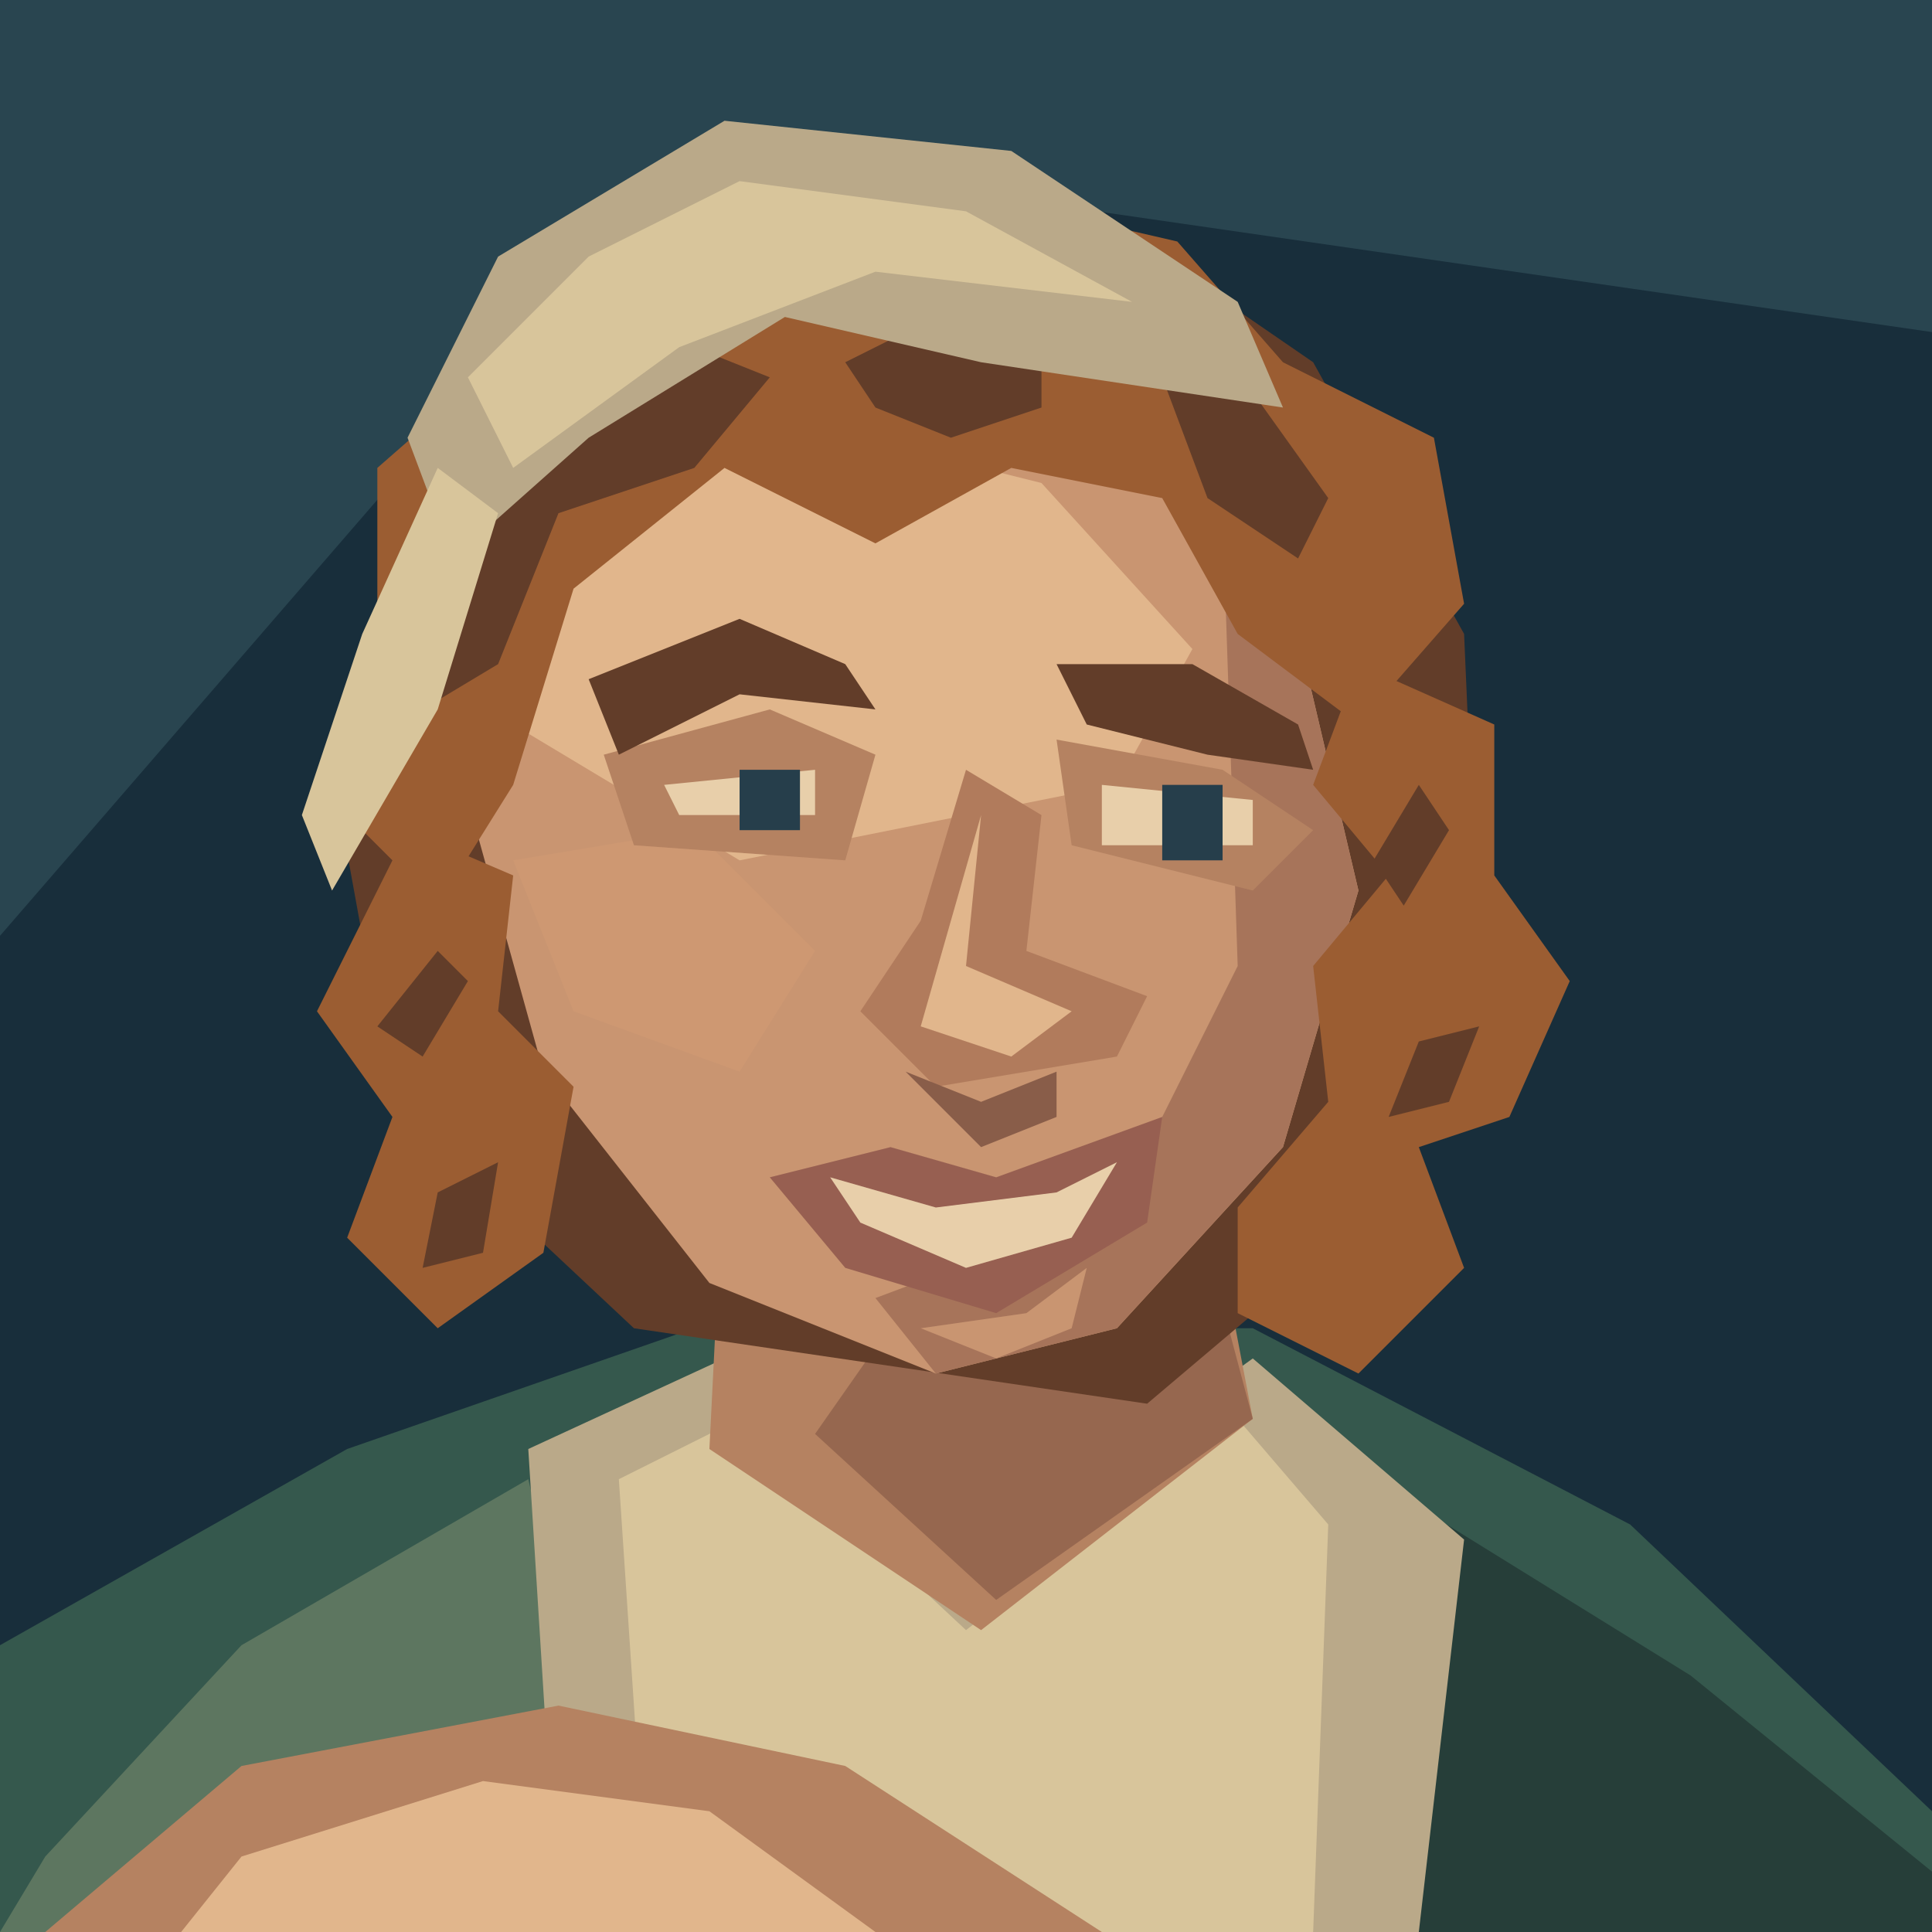
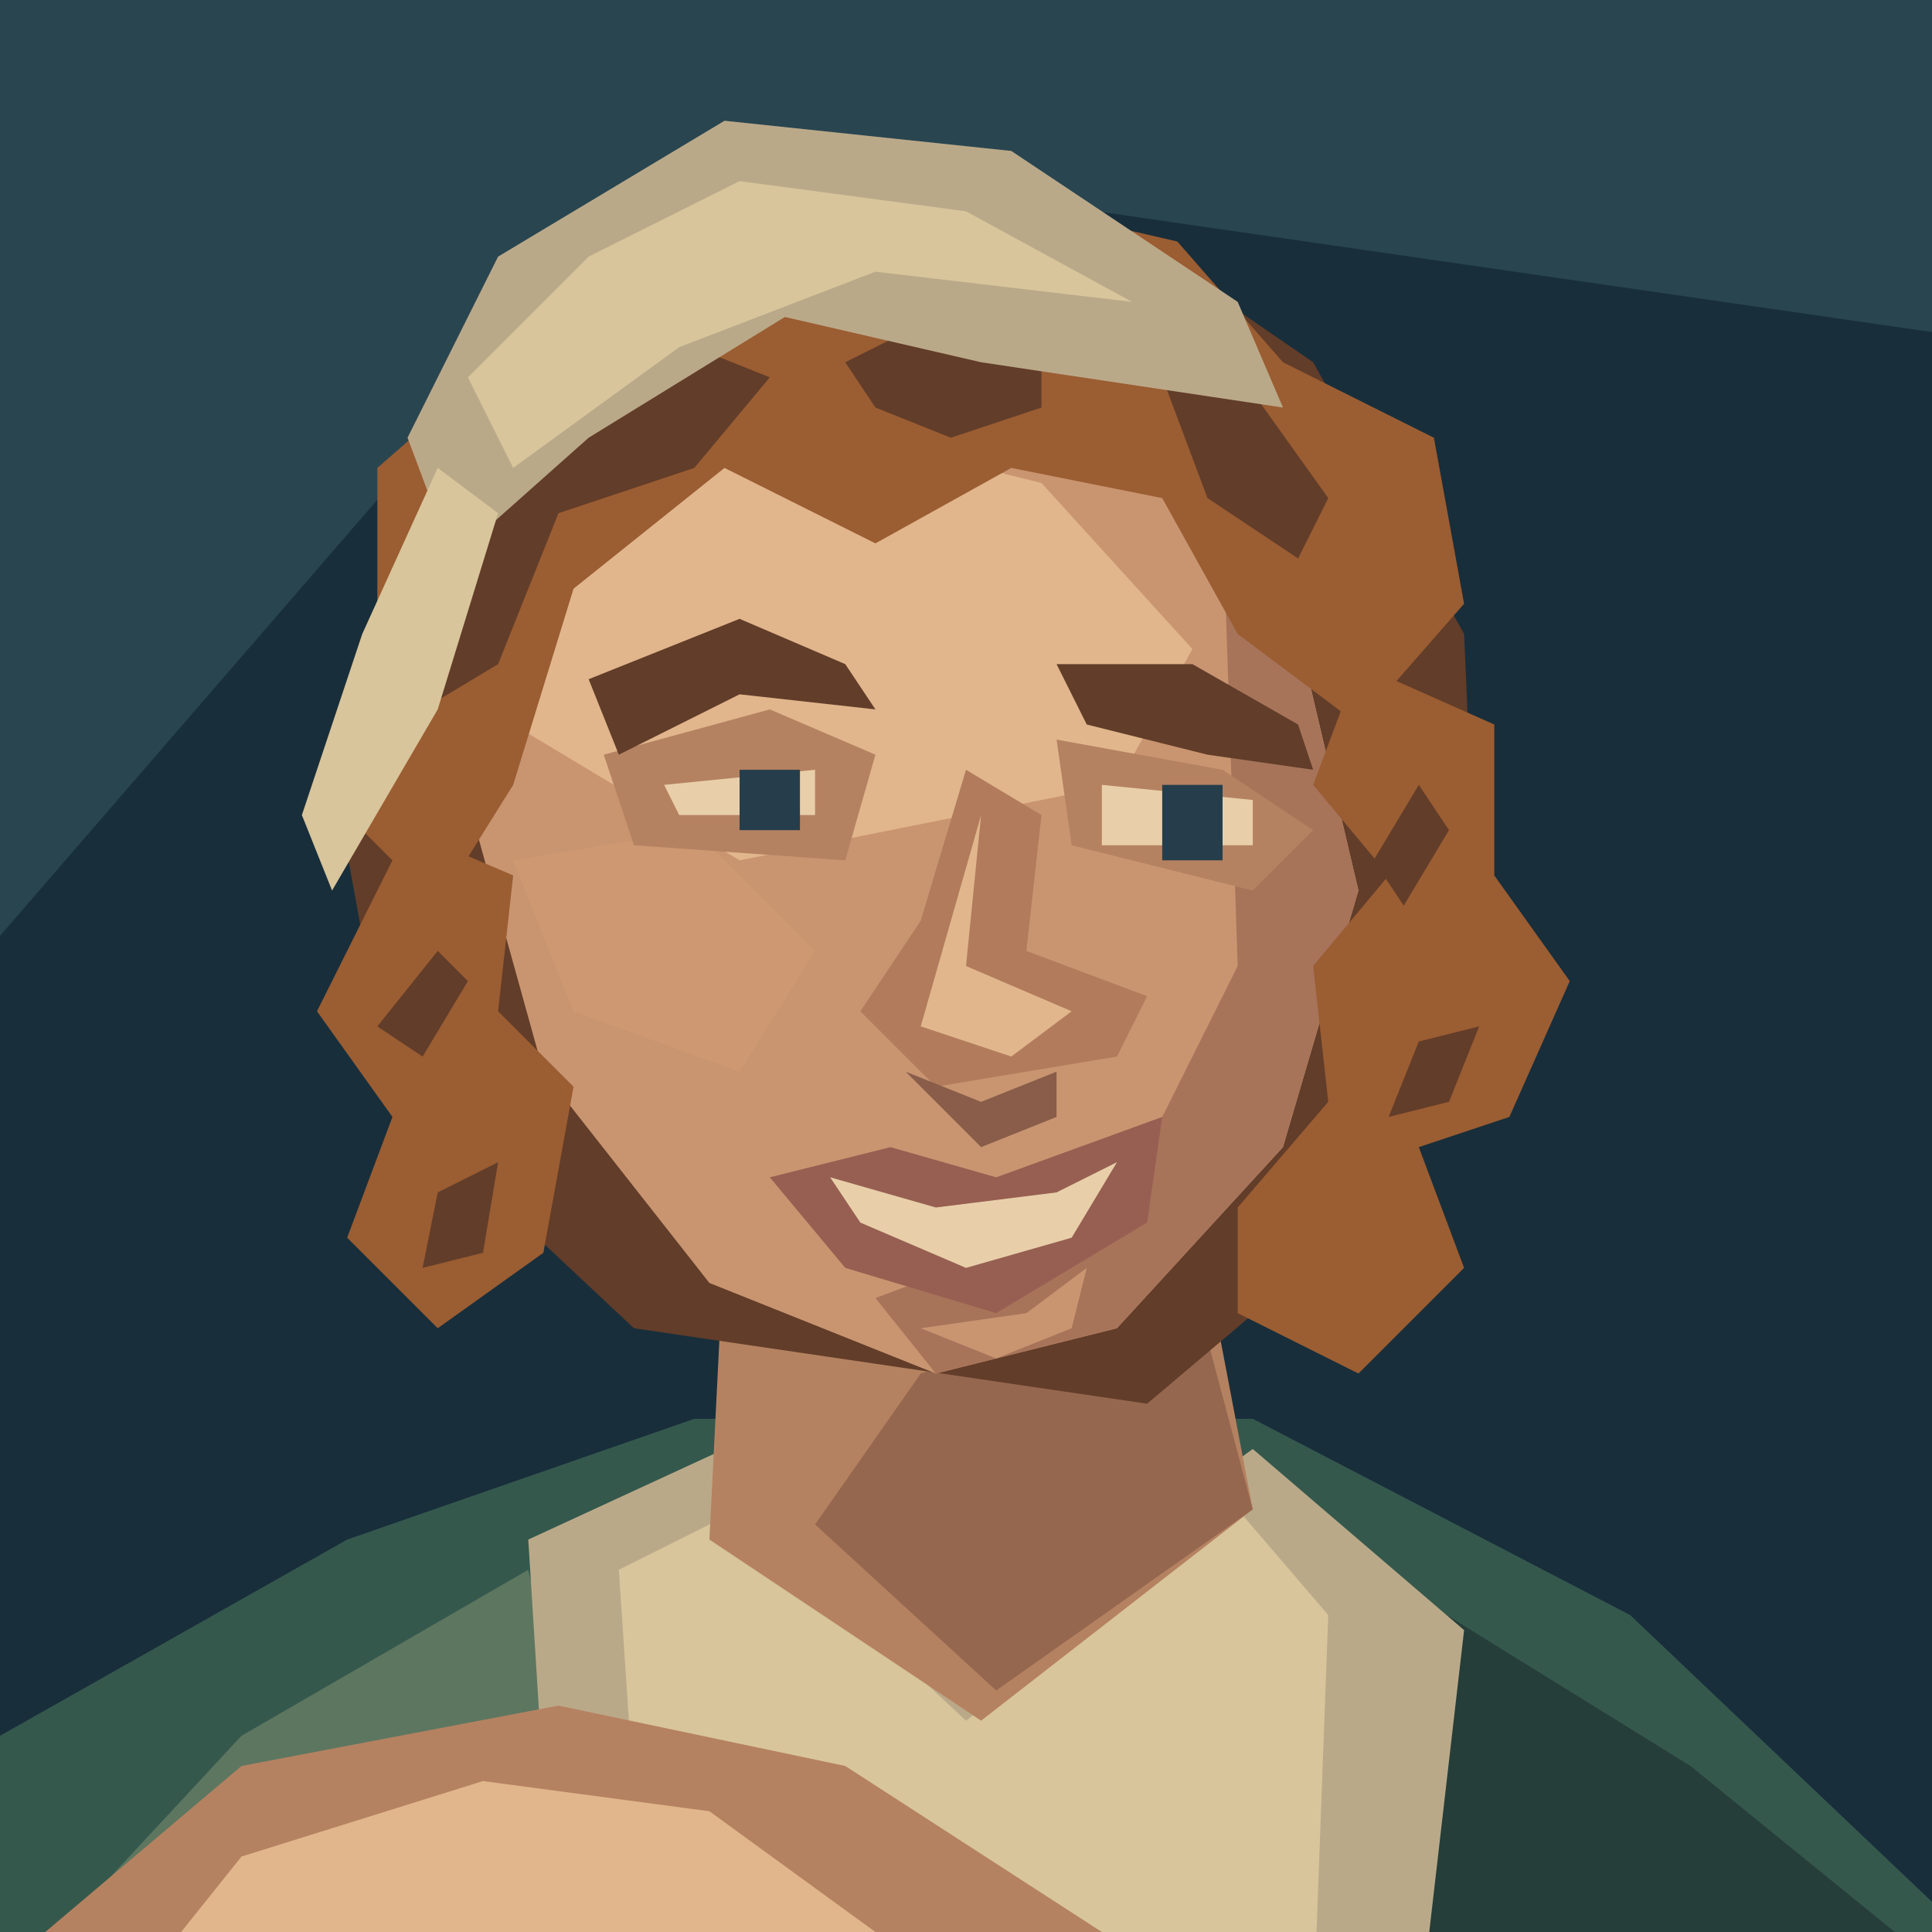
<svg xmlns="http://www.w3.org/2000/svg" width="128" height="128" viewBox="0 0 128 128">
  <path d="M0 0H128V128H0Z" fill="#182e3b" />
  <path d="M0 0H128V22L45 10L0 62Z" fill="#294550" />
-   <path d="M0 128V109L23 96 46 88H83L108 101 128 120V128Z" fill="#35584d" />
-   <path d="M3 123L16 109 35 98 42 128H0Z" fill="#5d7660" />
-   <path d="M91 98L112 111 128 124V128H92Z" fill="#263e39" />
-   <path d="M35 96L48 90 65 103 83 90 97 102 94 128H37Z" fill="#baa989" />
-   <path d="M41 98L49 94 64 108 82 94 88 101 87 128H43Z" fill="#d8c59b" />
-   <path d="M48 76L47 96 65 108 83 94 79 73Z" fill="#b58261" />
-   <path d="M61 85L79 79 83 94 66 106 54 95Z" fill="#96674f" />
+   <g transform="translate(0 6)" data-part="shoulders-and-neck">
+     <path d="M0 128V109L23 96 46 88H83L108 101 128 120V128Z" fill="#35584d" />
+     <path d="M3 123L16 109 35 98 42 128H0Z" fill="#5d7660" />
+     <path d="M91 98L112 111 128 124V128H92Z" fill="#263e39" />
+     <path d="M35 96L48 90 65 103 83 90 97 102 94 128H37Z" fill="#baa989" />
+     <path d="M41 98L49 94 64 108 82 94 88 101 87 128H43Z" fill="#d8c59b" />
+     <path d="M48 76L47 96 65 108 83 94 79 73Z" fill="#b58261" />
+     <path d="M61 85L79 79 83 94 66 106 54 95Z" fill="#96674f" />
+   </g>
  <path d="M27 34L34 22 49 13 71 13 87 24 97 42 98 65 89 82 76 93 42 88 26 73 22 51Z" fill="#623d29" />
  <path d="M38 34L53 24 73 28 86 42 90 59 85 76 74 88 62 91 47 85 36 71 31 53 32 43Z" fill="#c99571" />
  <path d="M39 36L53 28 69 32 79 43 74 52 49 57 34 48Z" fill="#e1b68c" />
  <path d="M81 34L86 42 90 59 85 76 74 88 62 91 58 86 74 80 82 64Z" fill="#a7745a" />
  <path d="M34 57L46 55 54 63 49 71 38 67Z" fill="#ce9872" />
  <path d="M40 50L51 47 58 50 56 57 42 56Z M70 49L81 51 87 55 83 59 71 56Z" fill="#b58261" />
  <path d="M39 45L49 41 56 44 58 47 49 46 41 50Z M70 44L79 44 86 48 87 51 80 50 72 48Z" fill="#623d29" />
  <path d="M44 52L54 51V54H45Z M73 52L83 53V56H73Z" fill="#e8cfaa" />
  <path d="M49 51H53V55H49Z M77 52H81V57H77Z" fill="#263e4b" />
  <path d="M64 51L61 61 57 67 62 72 74 70 76 66 68 63 69 54Z" fill="#b17b5c" />
  <path d="M65 54L64 64 71 67 67 70 61 68Z" fill="#e1b68c" />
  <path d="M60 71L65 73 70 71V74L65 76Z" fill="#895d49" />
  <path d="M51 78L59 76 66 78 77 74 76 81 66 87 56 84Z" fill="#975f51" />
  <path d="M55 78L62 80 70 79 74 77 71 82 64 84 57 81Z" fill="#e8cfaa" />
  <path d="M61 88L68 87 72 84 71 88 66 90Z" fill="#c99571" />
  <path d="M25 44L25 31 33 24 35 16 47 13 57 17 65 13 78 16 85 24 95 29 97 40 90 48 82 42 77 33 67 31 58 36 48 31 38 39 34 52 29 60 24 55Z" fill="#9b5d32" />
  <path d="M31 34L39 28 46 23 51 25 46 31 37 34 33 44 28 47Z M56 24L62 21 69 23 69 27 63 29 58 27Z M77 25L83 26 88 33 86 37 80 33Z" fill="#623d29" />
  <path d="M90 44L99 48 99 58 104 65 100 74 94 76 97 84 90 91 82 87 82 80 88 73 87 64 92 58 87 52Z M27 55L34 58 33 67 38 72 36 83 29 88 23 82 26 74 21 67Z" fill="#9b5d32" />
  <path d="M94 52L96 55 93 60 91 57Z M94 69L98 68 96 73 92 74Z M29 63L31 65 28 70 25 68Z M29 79L33 77 32 83 28 84Z" fill="#623d29" />
  <path d="M27 29L33 17 48 8 67 10 82 20 85 27 65 24 52 21 39 29 30 37Z" fill="#baa989" />
  <path d="M31 25L39 17 49 12 64 14 75 20 58 18 45 23 34 31Z" fill="#d8c59b" />
  <path d="M29 31L33 34 29 47 22 59 20 54 24 42Z" fill="#d8c59b" />
  <path d="M3 128L16 117 37 113 56 117 73 128Z" fill="#b58261" />
  <path d="M16 123L32 118 47 120 58 128H12Z" fill="#e1b68c" />
</svg>
